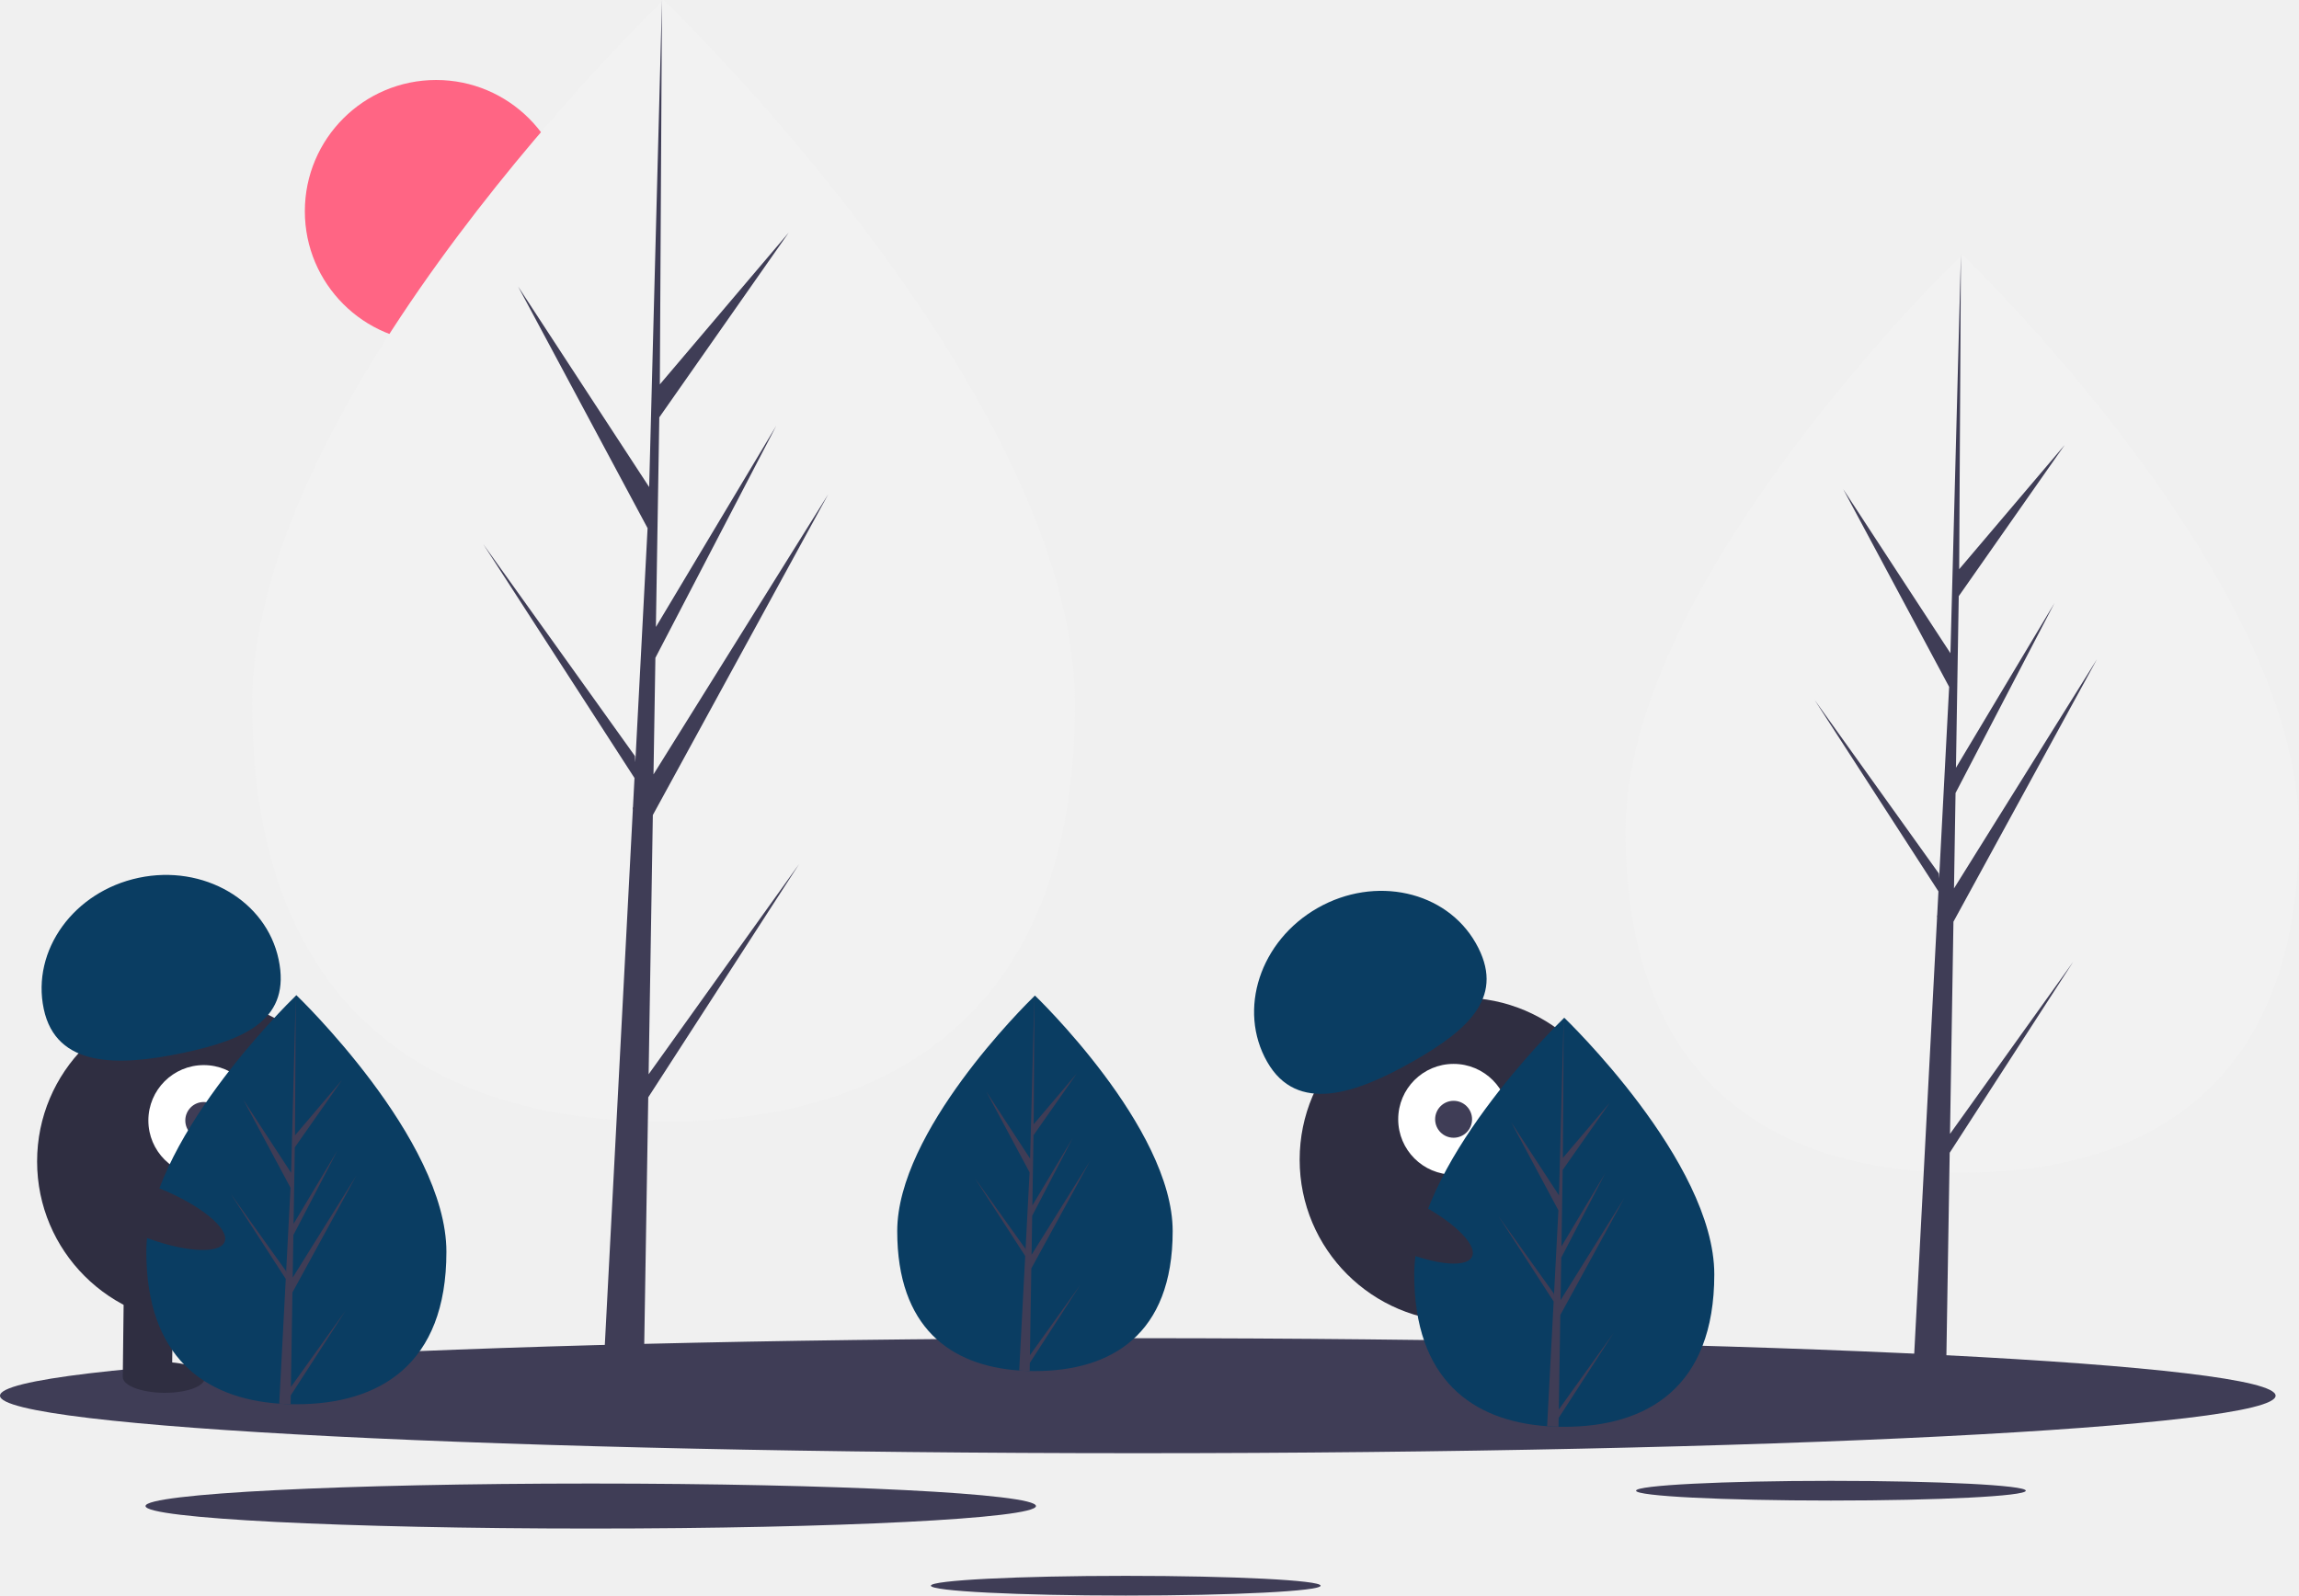
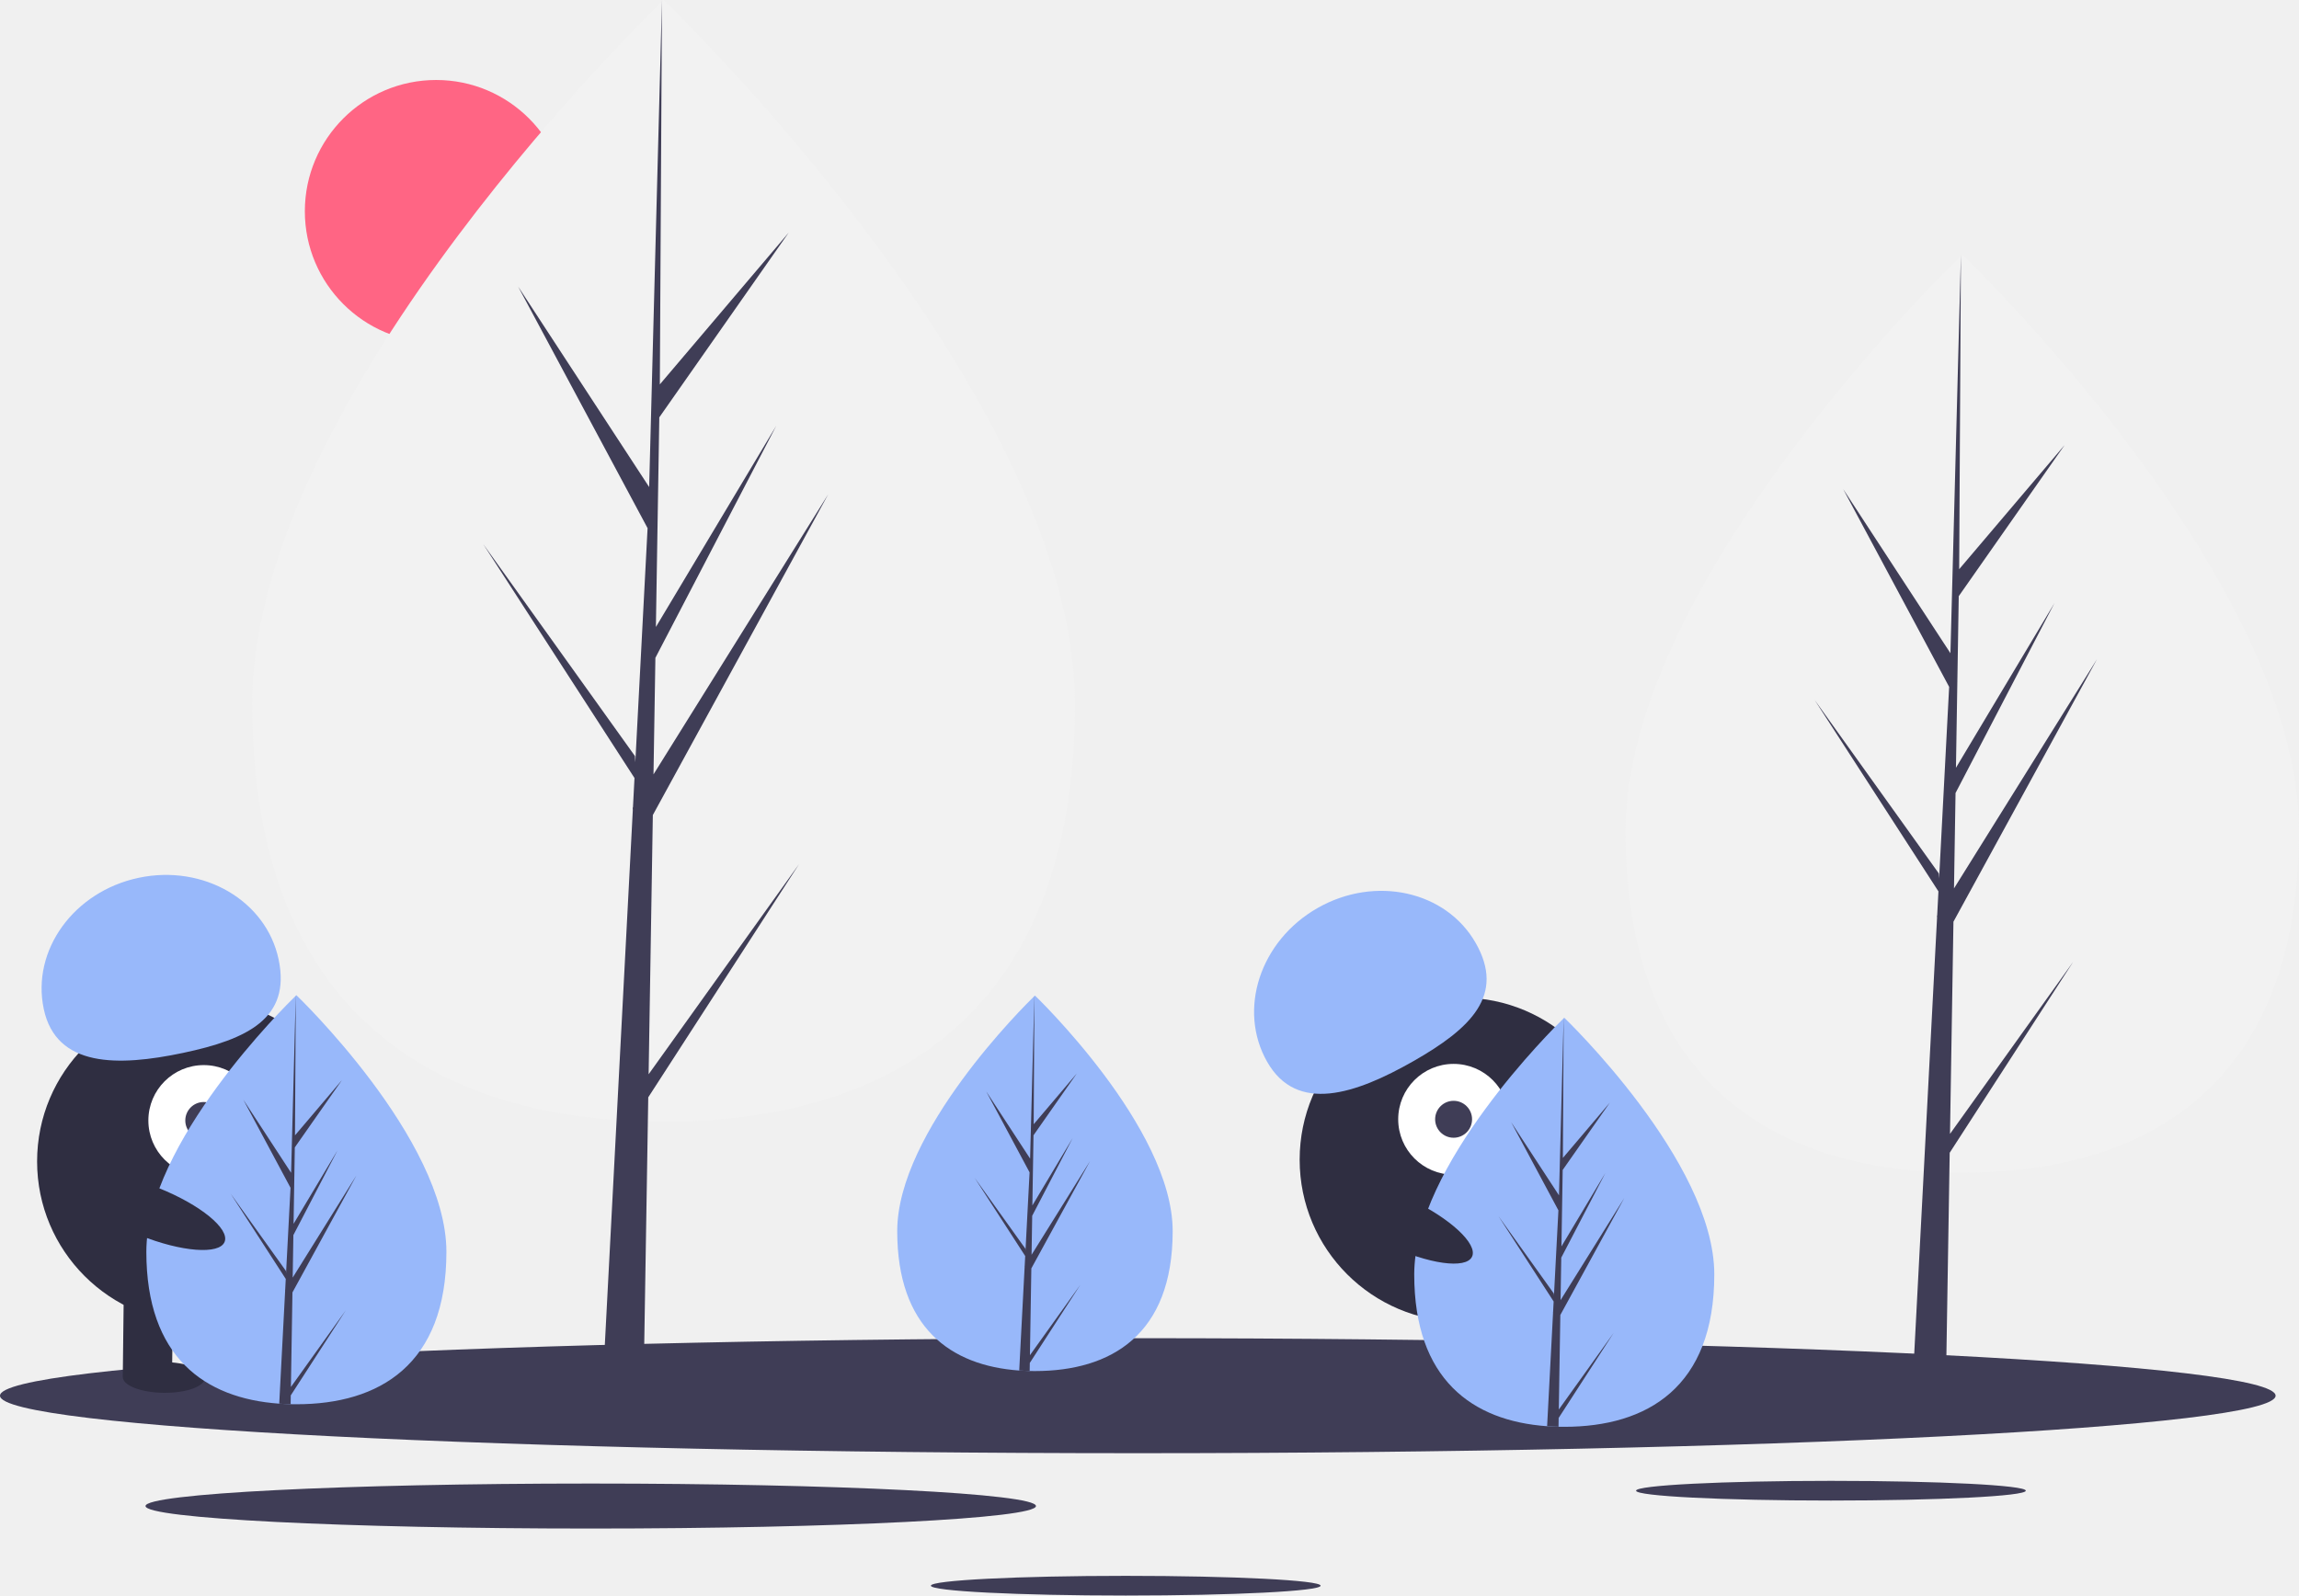
<svg xmlns="http://www.w3.org/2000/svg" data-name="Layer 1" width="1120.592" height="777.916" viewBox="0 0 1120.592 777.916">
  <circle cx="212.592" cy="103" r="64" fill="#ff6584" />
  <path d="M563.68,404.164c0,151.011-89.774,203.739-200.516,203.739S162.649,555.175,162.649,404.164,363.165,61.042,363.165,61.042,563.68,253.152,563.68,404.164Z" transform="translate(-39.70387 -61.04208)" fill="#f2f2f2" />
  <polygon points="316.156 523.761 318.21 397.378 403.674 241.024 318.532 377.552 319.455 320.725 378.357 207.605 319.699 305.687 319.699 305.687 321.359 203.481 384.433 113.423 321.621 187.409 322.658 0 316.138 248.096 316.674 237.861 252.547 139.704 315.646 257.508 309.671 371.654 309.493 368.625 235.565 265.329 309.269 379.328 308.522 393.603 308.388 393.818 308.449 394.99 293.29 684.589 313.544 684.589 315.974 535.005 389.496 421.285 316.156 523.761" fill="#3f3d56" />
  <path d="M1160.296,466.014c0,123.61-73.484,166.77-164.132,166.77s-164.132-43.16-164.132-166.77S996.165,185.152,996.165,185.152,1160.296,342.404,1160.296,466.014Z" transform="translate(-39.70387 -61.04208)" fill="#f2f2f2" />
  <polygon points="950.482 552.833 952.162 449.383 1022.119 321.4 952.426 433.154 953.182 386.639 1001.396 294.044 953.382 374.329 953.382 374.329 954.741 290.669 1006.369 216.952 954.954 277.514 955.804 124.11 950.467 327.188 950.906 318.811 898.414 238.464 950.064 334.893 945.173 428.327 945.027 425.847 884.514 341.294 944.844 434.608 944.232 446.293 944.123 446.469 944.173 447.428 931.764 684.478 948.343 684.478 950.332 562.037 1010.514 468.952 950.482 552.833" fill="#3f3d56" />
  <ellipse cx="554.592" cy="680.479" rx="554.592" ry="28.034" fill="#3f3d56" />
  <ellipse cx="892.445" cy="726.797" rx="94.989" ry="4.802" fill="#3f3d56" />
  <ellipse cx="548.72" cy="773.114" rx="94.989" ry="4.802" fill="#3f3d56" />
  <ellipse cx="287.944" cy="734.279" rx="217.014" ry="10.97" fill="#3f3d56" />
  <circle cx="97.084" cy="566.27" r="79" fill="#2f2e41" />
  <rect x="99.805" y="689.023" width="24" height="43" transform="translate(-31.32451 -62.31008) rotate(0.67509)" fill="#2f2e41" />
  <rect x="147.802" y="689.589" width="24" height="43" transform="translate(-31.31452 -62.87555) rotate(0.67509)" fill="#2f2e41" />
  <ellipse cx="119.546" cy="732.616" rx="7.5" ry="20" transform="translate(-654.1319 782.4795) rotate(-89.32491)" fill="#2f2e41" />
  <ellipse cx="167.554" cy="732.182" rx="7.5" ry="20" transform="translate(-606.2547 830.0553) rotate(-89.32491)" fill="#2f2e41" />
  <circle cx="99.319" cy="546.295" r="27" fill="#fff" />
  <circle cx="99.319" cy="546.295" r="9" fill="#3f3d56" />
-   <path d="M61.026,552.946c-6.042-28.641,14.688-57.265,46.3-63.934s62.138,11.143,68.18,39.784-14.978,38.93-46.591,45.599S67.068,581.587,61.026,552.946Z" transform="translate(-39.70387 -61.04208)" fill="#0a3d62" />
-   <path d="M257.296,671.384c0,55.076-32.74,74.306-73.13,74.306q-1.404,0-2.803-.031c-1.871-.04-3.725-.129-5.556-.254-36.451-2.58-64.771-22.799-64.771-74.021,0-53.008,67.739-119.896,72.827-124.846l.009-.009c.196-.192.294-.285.294-.285S257.296,616.308,257.296,671.384Z" transform="translate(-39.70387 -61.04208)" fill="#0a3d62" />
+   <path d="M61.026,552.946c-6.042-28.641,14.688-57.265,46.3-63.934s62.138,11.143,68.18,39.784-14.978,38.93-46.591,45.599S67.068,581.587,61.026,552.946Z" transform="translate(-39.70387 -61.04208)" fill="#98B8FA" />
+   <path d="M257.296,671.384c0,55.076-32.74,74.306-73.13,74.306q-1.404,0-2.803-.031c-1.871-.04-3.725-.129-5.556-.254-36.451-2.58-64.771-22.799-64.771-74.021,0-53.008,67.739-119.896,72.827-124.846l.009-.009c.196-.192.294-.285.294-.285S257.296,616.308,257.296,671.384Z" transform="translate(-39.70387 -61.04208)" fill="#98B8FA" />
  <path d="M181.502,737.265l26.747-37.374-26.814,41.477-.071,4.291c-1.871-.04-3.725-.129-5.556-.254l2.883-55.103-.022-.428.049-.08.272-5.204-26.881-41.58,26.965,37.677.062,1.105,2.179-41.633-23.013-42.966,23.294,35.658,2.268-86.314.009-.294v.285l-.379,68.064,22.911-26.983-23.004,32.847-.606,37.276L204.185,621.958l-21.48,41.259-.339,20.723,31.056-49.791-31.171,57.023Z" transform="translate(-39.70387 -61.04208)" fill="#3f3d56" />
  <circle cx="712.485" cy="565.415" r="79" fill="#2f2e41" />
  <rect x="741.777" y="691.824" width="24" height="43" transform="translate(-215.9946 191.864) rotate(-17.08345)" fill="#2f2e41" />
  <rect x="787.659" y="677.723" width="24" height="43" transform="matrix(0.95588, -0.29376, 0.29376, 0.95588, -209.8279, 204.7204)" fill="#2f2e41" />
  <ellipse cx="767.887" cy="732.003" rx="20" ry="7.5" transform="translate(-220.8593 196.8331) rotate(-17.08345)" fill="#2f2e41" />
  <ellipse cx="813.475" cy="716.946" rx="20" ry="7.5" transform="translate(-214.4248 209.561) rotate(-17.08345)" fill="#2f2e41" />
  <circle cx="708.522" cy="545.71" r="27" fill="#fff" />
  <circle cx="708.522" cy="545.71" r="9" fill="#3f3d56" />
-   <path d="M657.355,578.743c-14.49-25.433-3.478-59.016,24.594-75.009s62.576-8.341,77.065,17.093-2.391,41.644-30.463,57.637S671.845,604.176,657.355,578.743Z" transform="translate(-39.70387 -61.04208)" fill="#0a3d62" />
-   <path d="M611.296,661.299c0,50.557-30.054,68.21-67.13,68.21q-1.288,0-2.573-.029c-1.718-.037-3.419-.119-5.1-.233-33.461-2.368-59.457-20.929-59.457-67.948,0-48.659,62.181-110.059,66.852-114.603l.008-.008c.18-.176.27-.262.27-.262S611.296,610.742,611.296,661.299Z" transform="translate(-39.70387 -61.04208)" fill="#0a3d62" />
+   <path d="M657.355,578.743c-14.49-25.433-3.478-59.016,24.594-75.009s62.576-8.341,77.065,17.093-2.391,41.644-30.463,57.637S671.845,604.176,657.355,578.743Z" transform="translate(-39.70387 -61.04208)" fill="#98B8FA" />
+   <path d="M611.296,661.299c0,50.557-30.054,68.21-67.13,68.21q-1.288,0-2.573-.029c-1.718-.037-3.419-.119-5.1-.233-33.461-2.368-59.457-20.929-59.457-67.948,0-48.659,62.181-110.059,66.852-114.603l.008-.008c.18-.176.27-.262.27-.262S611.296,610.742,611.296,661.299Z" transform="translate(-39.70387 -61.04208)" fill="#98B8FA" />
  <path d="M541.72,721.774l24.553-34.307-24.614,38.074-.065,3.939c-1.718-.037-3.419-.119-5.1-.233l2.646-50.582-.02-.393.045-.074.249-4.777-24.675-38.168,24.753,34.585.057,1.014,2-38.217-21.125-39.44L541.806,625.928l2.082-79.232.008-.27v.262l-.348,62.48,21.031-24.769-21.117,30.152-.556,34.217,19.636-32.839-19.718,37.874-.311,19.023,28.508-45.706-28.614,52.344Z" transform="translate(-39.70387 -61.04208)" fill="#3f3d56" />
-   <path d="M875.296,682.384c0,55.076-32.74,74.306-73.13,74.306q-1.403,0-2.803-.031c-1.871-.04-3.725-.129-5.556-.254-36.451-2.58-64.771-22.799-64.771-74.021,0-53.008,67.739-119.896,72.827-124.846l.009-.009c.196-.192.294-.285.294-.285S875.296,627.308,875.296,682.384Z" transform="translate(-39.70387 -61.04208)" fill="#0a3d62" />
+   <path d="M875.296,682.384c0,55.076-32.74,74.306-73.13,74.306q-1.403,0-2.803-.031c-1.871-.04-3.725-.129-5.556-.254-36.451-2.58-64.771-22.799-64.771-74.021,0-53.008,67.739-119.896,72.827-124.846l.009-.009c.196-.192.294-.285.294-.285S875.296,627.308,875.296,682.384Z" transform="translate(-39.70387 -61.04208)" fill="#98B8FA" />
  <path d="M799.502,748.265l26.747-37.374-26.814,41.477-.071,4.291c-1.871-.04-3.725-.129-5.556-.254l2.883-55.103-.022-.428.049-.08.272-5.204L770.108,654.011l26.965,37.677.062,1.105,2.179-41.633-23.013-42.966,23.294,35.658,2.268-86.314.009-.294v.285l-.379,68.064,22.911-26.983-23.004,32.847-.606,37.276L822.185,632.958l-21.48,41.259-.339,20.723,31.056-49.791-31.171,57.023Z" transform="translate(-39.70387 -61.04208)" fill="#3f3d56" />
  <ellipse cx="721.517" cy="656.822" rx="12.4" ry="39.5" transform="translate(-220.8352 966.2232) rotate(-64.62574)" fill="#2f2e41" />
  <ellipse cx="112.517" cy="651.822" rx="12.4" ry="39.5" transform="translate(-574.0794 452.7137) rotate(-68.15829)" fill="#2f2e41" />
</svg>
